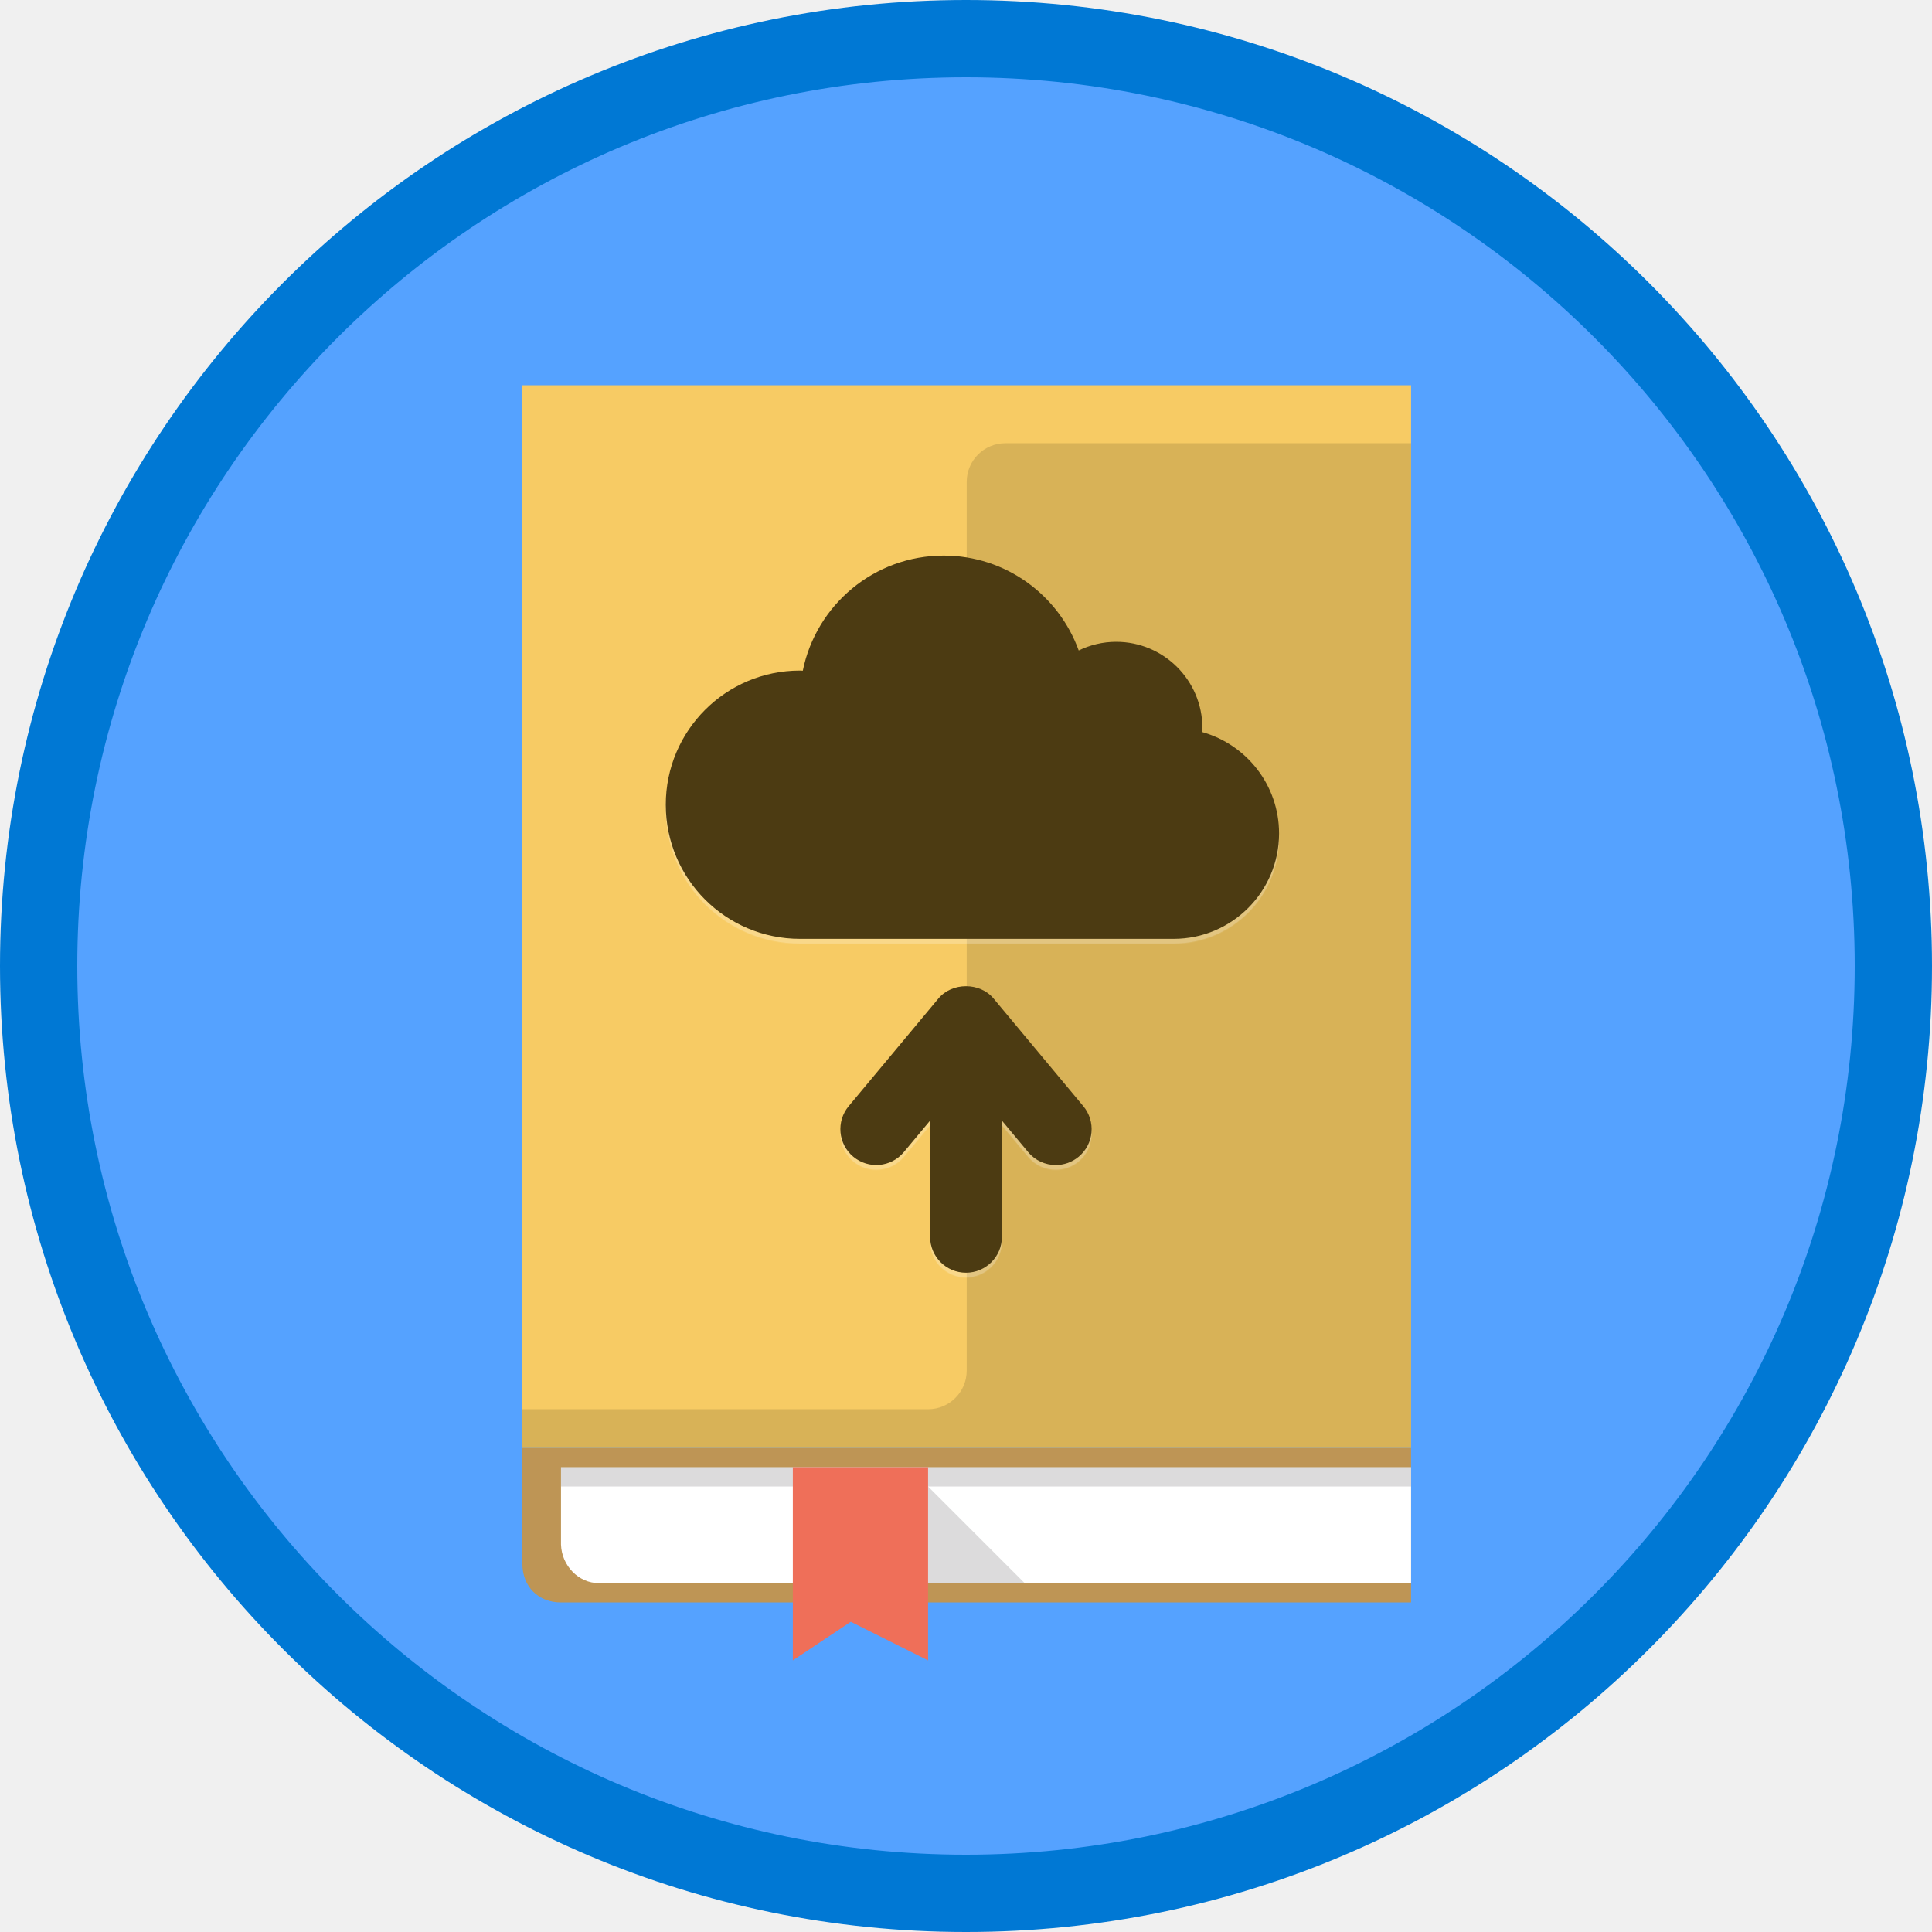
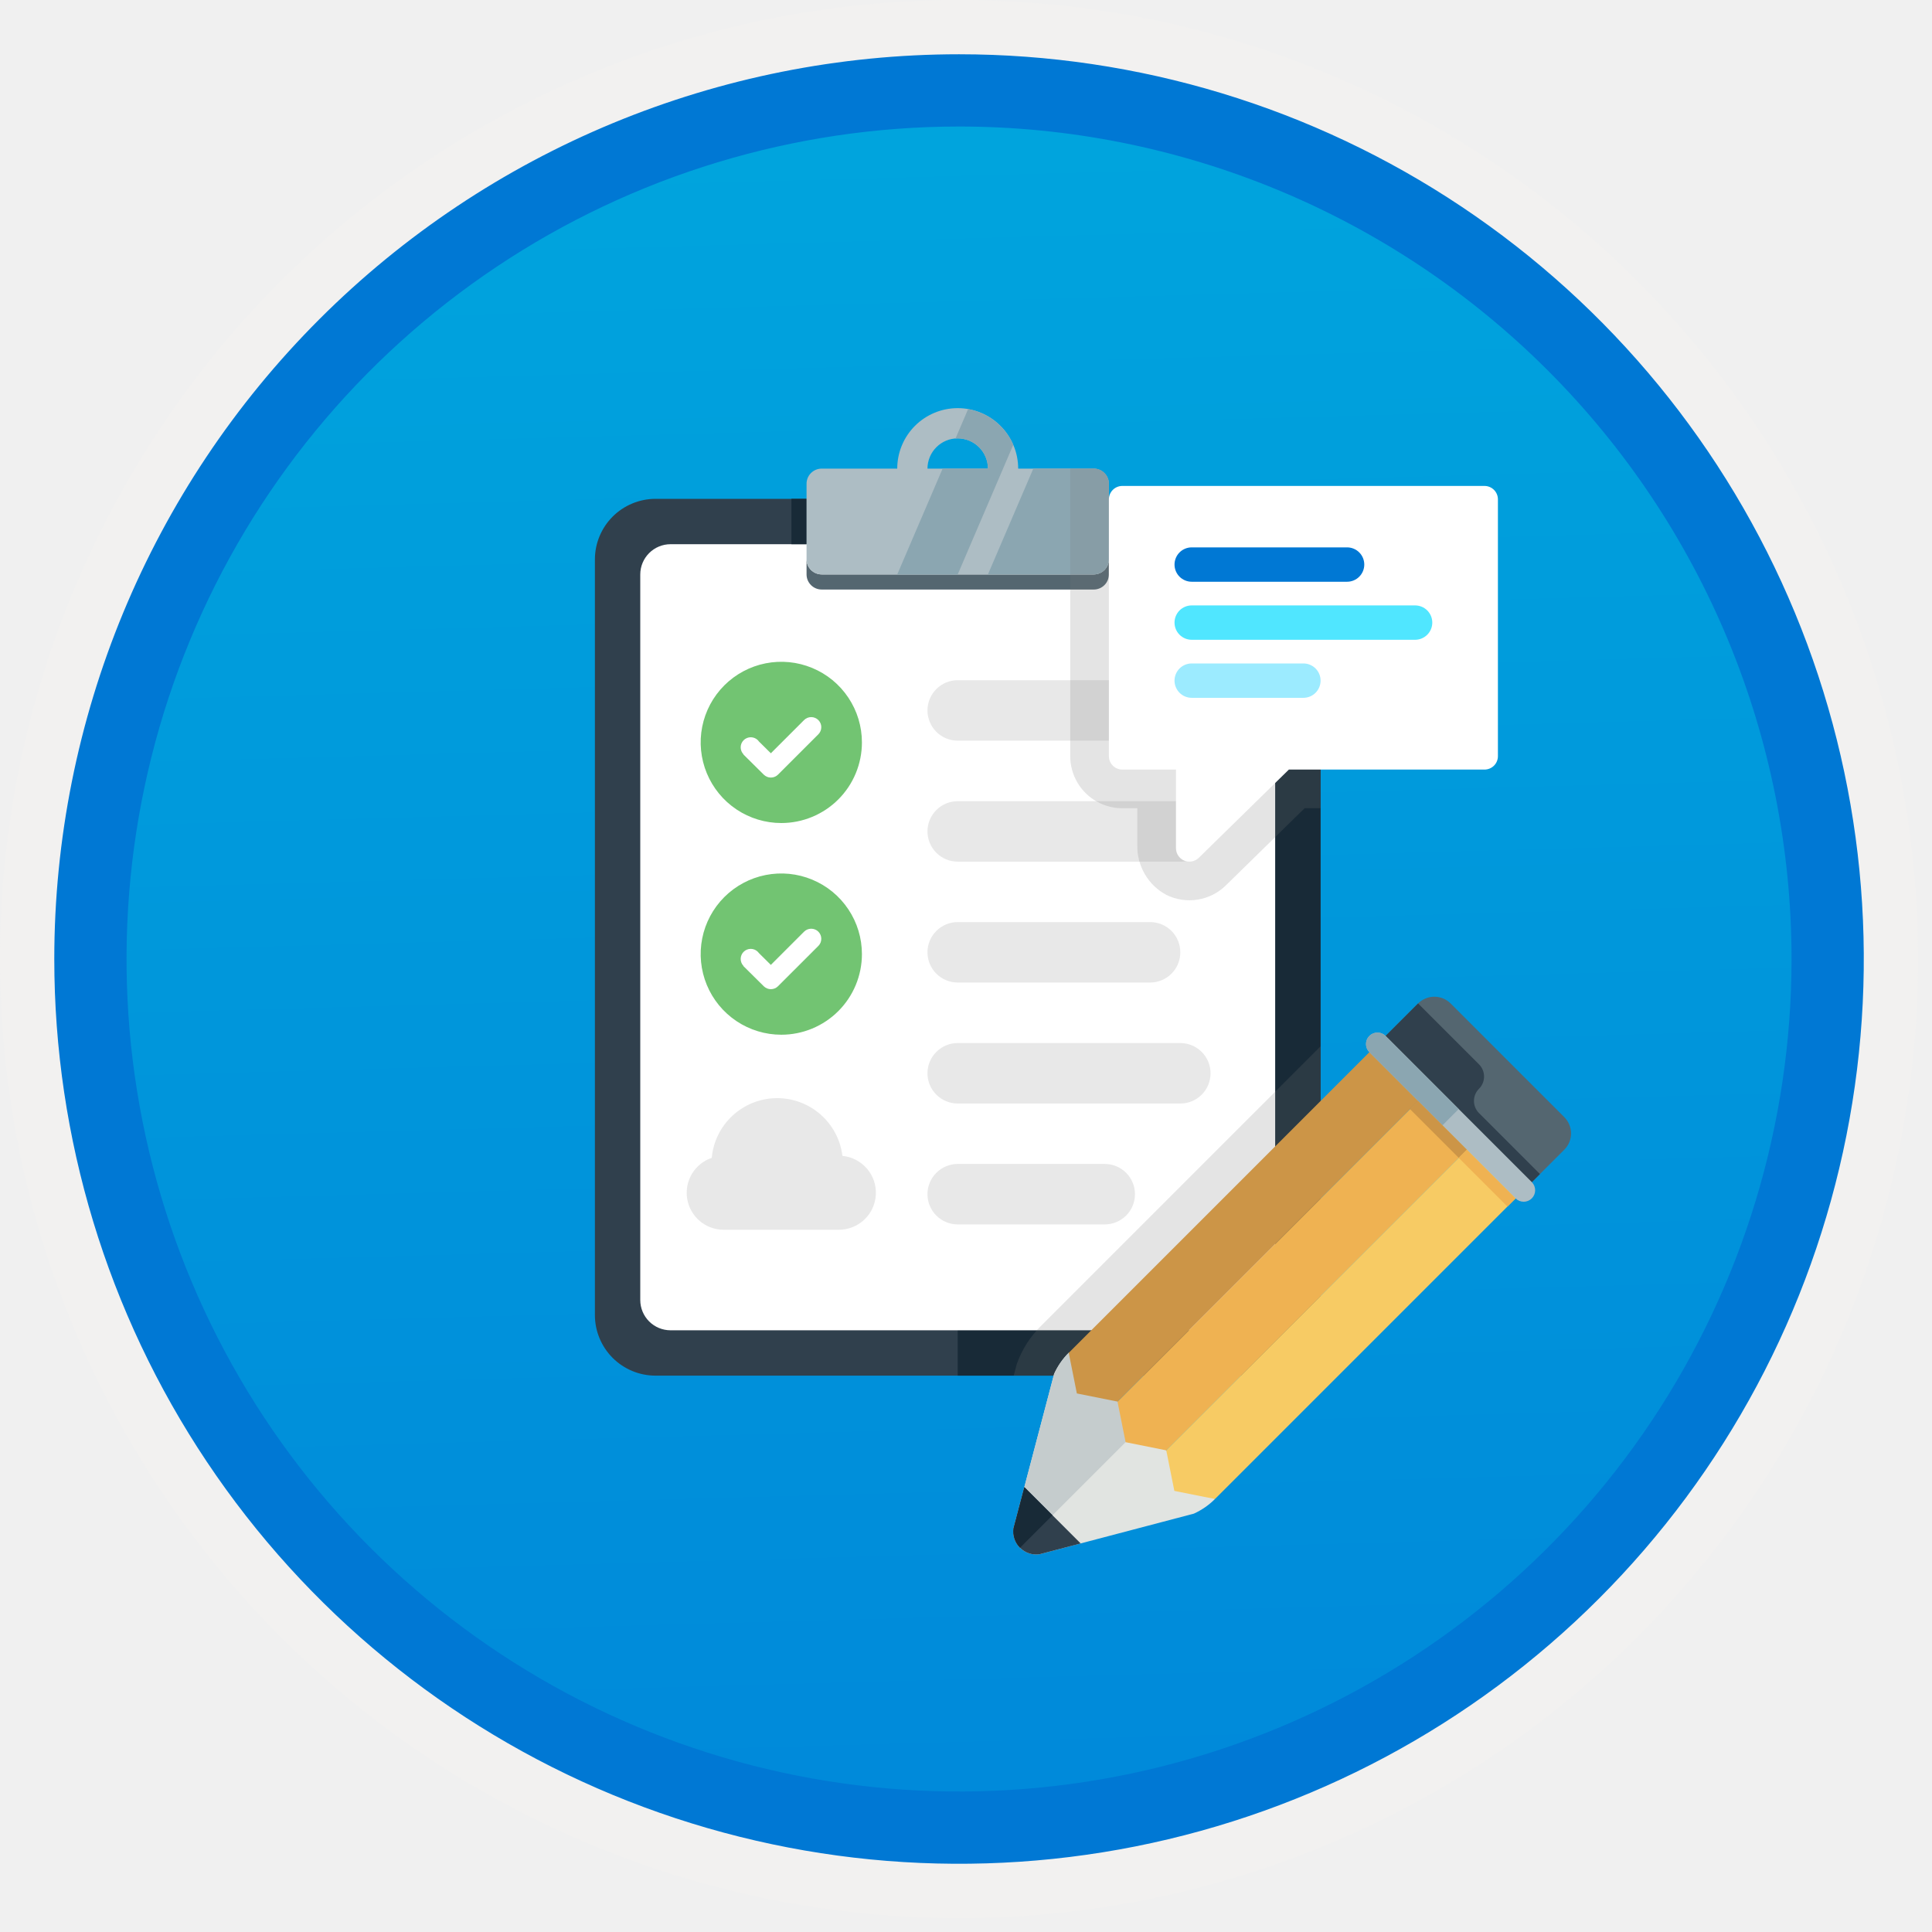
- <svg xmlns="http://www.w3.org/2000/svg" xmlns:xlink="http://www.w3.org/1999/xlink" width="100px" height="100px" viewBox="0 0 100 100" version="1.1">
+ <svg xmlns="http://www.w3.org/2000/svg" width="100" height="100" viewBox="0 0 100 100" fill="none">
+   <g clip-path="url(#clip0)">
+     <path d="M49.64 96.448C40.382 96.448 31.332 93.703 23.634 88.559C15.936 83.416 9.936 76.105 6.393 67.552C2.85 58.998 1.923 49.586 3.73 40.506C5.536 31.426 9.994 23.085 16.54 16.538C23.087 9.992 31.428 5.534 40.508 3.728C49.588 1.921 59 2.848 67.553 6.391C76.107 9.934 83.418 15.934 88.561 23.632C93.705 31.33 96.45 40.38 96.45 49.638C96.451 55.785 95.24 61.873 92.888 67.552C90.535 73.231 87.088 78.392 82.741 82.739C78.394 87.086 73.234 90.534 67.554 92.886C61.875 95.238 55.787 96.449 49.64 96.448V96.448Z" fill="url(#paint0_linear)" />
+     <path fill-rule="evenodd" clip-rule="evenodd" d="M95.54 49.64C95.54 58.718 92.848 67.593 87.805 75.141C82.761 82.689 75.592 88.572 67.205 92.046C58.818 95.52 49.589 96.429 40.685 94.658C31.782 92.887 23.603 88.515 17.184 82.096C10.765 75.677 6.393 67.498 4.622 58.595C2.851 49.691 3.76 40.462 7.234 32.075C10.708 23.688 16.591 16.519 24.139 11.476C31.688 6.432 40.562 3.74 49.64 3.74C55.668 3.74 61.636 4.927 67.205 7.234C72.774 9.541 77.834 12.921 82.096 17.184C86.359 21.446 89.739 26.506 92.046 32.075C94.353 37.644 95.54 43.612 95.54 49.64V49.64ZM49.64 3.62732e-07C59.458 3.62732e-07 69.055 2.911 77.219 8.366C85.382 13.82 91.744 21.573 95.501 30.644C99.258 39.714 100.242 49.695 98.326 59.324C96.411 68.954 91.683 77.799 84.741 84.741C77.799 91.683 68.954 96.411 59.324 98.326C49.695 100.242 39.714 99.258 30.644 95.501C21.573 91.744 13.82 85.382 8.366 77.219C2.911 69.055 3.62732e-07 59.458 3.62732e-07 49.64C-0.001 43.121 1.283 36.666 3.777 30.643C6.271 24.62 9.928 19.147 14.537 14.537C19.147 9.928 24.62 6.271 30.643 3.777C36.666 1.283 43.121 -0.001 49.64 3.62732e-07V3.62732e-07Z" fill="#F2F1F0" />
+     <path fill-rule="evenodd" clip-rule="evenodd" d="M92.73 49.639C92.73 58.161 90.202 66.492 85.468 73.578C80.733 80.664 74.003 86.187 66.129 89.449C58.256 92.71 49.592 93.563 41.233 91.901C32.874 90.238 25.197 86.134 19.17 80.108C13.144 74.082 9.04 66.404 7.378 58.045C5.715 49.686 6.568 41.023 9.83 33.149C13.091 25.275 18.614 18.545 25.7 13.811C32.786 9.076 41.117 6.549 49.64 6.549C55.298 6.548 60.902 7.663 66.13 9.828C71.358 11.993 76.108 15.167 80.11 19.169C84.111 23.17 87.285 27.92 89.45 33.148C91.616 38.377 92.73 43.98 92.73 49.639V49.639ZM49.64 2.809C58.902 2.809 67.956 5.555 75.657 10.701C83.358 15.847 89.36 23.16 92.905 31.718C96.449 40.275 97.377 49.691 95.57 58.775C93.763 67.859 89.303 76.203 82.753 82.752C76.204 89.302 67.86 93.762 58.776 95.569C49.691 97.376 40.276 96.448 31.718 92.904C23.161 89.359 15.848 83.357 10.702 75.656C5.556 67.955 2.81 58.901 2.81 49.639C2.811 37.219 7.745 25.308 16.527 16.526C25.309 7.744 37.22 2.81 49.64 2.809V2.809Z" fill="#0078D4" />
+     <path fill-rule="evenodd" clip-rule="evenodd" d="M33.922 71.203C33.093 71.201 32.298 70.87 31.711 70.284C31.125 69.697 30.794 68.903 30.792 68.073V28.95C30.794 28.121 31.125 27.326 31.711 26.74C32.298 26.153 33.093 25.823 33.922 25.82H65.22C66.05 25.823 66.844 26.153 67.431 26.74C68.017 27.326 68.348 28.121 68.35 28.95V68.073C68.348 68.903 68.017 69.697 67.431 70.284C66.844 70.87 66.05 71.201 65.22 71.203H33.922Z" fill="#30404D" />
+     <path fill-rule="evenodd" clip-rule="evenodd" d="M65.221 25.82H49.571V71.203H65.221C66.05 71.201 66.845 70.87 67.431 70.284C68.017 69.697 68.348 68.903 68.35 68.073V28.95C68.348 28.121 68.017 27.326 67.431 26.74C66.845 26.153 66.05 25.823 65.221 25.82V25.82Z" fill="#182A37" />
+     <path fill-rule="evenodd" clip-rule="evenodd" d="M33.14 67.291V29.733C33.141 29.318 33.306 28.921 33.599 28.628C33.892 28.334 34.29 28.169 34.705 28.168H64.438C64.853 28.169 65.25 28.334 65.543 28.628C65.837 28.921 66.002 29.318 66.003 29.733V67.291C66.002 67.706 65.837 68.103 65.543 68.397C65.25 68.69 64.853 68.855 64.438 68.856H34.705C34.29 68.855 33.892 68.69 33.599 68.397C33.306 68.103 33.141 67.706 33.14 67.291V67.291Z" fill="white" />
+     <path fill-rule="evenodd" clip-rule="evenodd" d="M40.964 28.168H41.747V25.82H40.964V28.168Z" fill="#182A37" />
+     <path fill-rule="evenodd" clip-rule="evenodd" d="M40.44 53.557C39.615 53.557 38.808 53.312 38.122 52.854C37.435 52.395 36.901 51.744 36.585 50.981C36.269 50.219 36.186 49.38 36.347 48.57C36.508 47.76 36.906 47.017 37.489 46.433C38.073 45.85 38.817 45.452 39.626 45.291C40.436 45.13 41.275 45.213 42.037 45.529C42.8 45.844 43.452 46.379 43.91 47.066C44.369 47.752 44.613 48.559 44.613 49.384C44.613 50.491 44.174 51.552 43.391 52.335C42.608 53.117 41.547 53.557 40.44 53.557V53.557Z" fill="#72C472" />
+     <path fill-rule="evenodd" clip-rule="evenodd" d="M42.358 48.223C42.26 48.125 42.127 48.07 41.988 48.07C41.85 48.07 41.717 48.125 41.619 48.223L39.899 49.943L39.277 49.327C39.263 49.305 39.246 49.285 39.228 49.267C39.131 49.169 38.999 49.114 38.861 49.113C38.724 49.113 38.591 49.166 38.493 49.263C38.395 49.359 38.339 49.491 38.337 49.629C38.336 49.766 38.389 49.899 38.484 49.998L38.478 50.004L39.531 51.047C39.629 51.145 39.762 51.2 39.9 51.2C40.039 51.2 40.172 51.145 40.27 51.047L42.356 48.962L42.358 48.961C42.406 48.912 42.444 48.855 42.471 48.792C42.497 48.728 42.51 48.66 42.51 48.592C42.51 48.523 42.497 48.456 42.471 48.392C42.444 48.329 42.406 48.272 42.358 48.223Z" fill="white" />
+     <path fill-rule="evenodd" clip-rule="evenodd" d="M40.44 42.6C39.615 42.6 38.808 42.355 38.122 41.897C37.435 41.438 36.901 40.787 36.585 40.024C36.269 39.261 36.186 38.422 36.347 37.613C36.508 36.803 36.906 36.06 37.489 35.476C38.073 34.893 38.817 34.495 39.626 34.334C40.436 34.173 41.275 34.256 42.037 34.572C42.8 34.887 43.452 35.422 43.91 36.109C44.369 36.795 44.613 37.602 44.613 38.427C44.613 39.534 44.174 40.595 43.391 41.378C42.608 42.16 41.547 42.6 40.44 42.6V42.6Z" fill="#72C472" />
+     <path fill-rule="evenodd" clip-rule="evenodd" d="M42.358 37.27C42.26 37.172 42.127 37.117 41.988 37.117C41.85 37.117 41.717 37.172 41.619 37.27L39.899 38.989L39.277 38.374C39.263 38.352 39.246 38.332 39.228 38.313C39.131 38.216 38.999 38.161 38.861 38.16C38.724 38.16 38.591 38.213 38.493 38.31C38.395 38.406 38.339 38.538 38.337 38.675C38.336 38.813 38.389 38.946 38.484 39.045L38.478 39.051L39.531 40.094C39.629 40.192 39.762 40.247 39.9 40.247C40.039 40.247 40.172 40.192 40.27 40.094L42.356 38.009L42.358 38.008C42.406 37.959 42.444 37.902 42.471 37.838C42.497 37.775 42.51 37.707 42.51 37.639C42.51 37.57 42.497 37.502 42.471 37.439C42.444 37.376 42.406 37.318 42.358 37.27V37.27Z" fill="white" />
+     <path d="M49.571 35.207H61.093C61.299 35.207 61.502 35.248 61.692 35.326C61.882 35.405 62.055 35.52 62.2 35.665C62.345 35.811 62.461 35.983 62.539 36.173C62.618 36.363 62.658 36.566 62.658 36.772V36.772C62.658 37.187 62.494 37.585 62.2 37.879C61.907 38.172 61.508 38.337 61.093 38.337H49.571C49.366 38.337 49.162 38.296 48.972 38.218C48.782 38.139 48.61 38.024 48.465 37.879C48.319 37.733 48.204 37.561 48.126 37.371C48.047 37.181 48.006 36.977 48.006 36.772V36.772C48.006 36.357 48.171 35.959 48.465 35.665C48.758 35.372 49.156 35.207 49.571 35.207V35.207Z" fill="#E8E8E8" />
+     <path d="M49.571 47.727H59.529C59.944 47.727 60.342 47.891 60.635 48.185C60.929 48.478 61.093 48.876 61.093 49.291V49.291C61.093 49.706 60.929 50.105 60.635 50.398C60.342 50.691 59.944 50.856 59.529 50.856H49.571C49.156 50.856 48.758 50.691 48.465 50.398C48.171 50.105 48.006 49.706 48.006 49.291V49.291C48.006 48.876 48.171 48.478 48.465 48.185C48.758 47.891 49.156 47.727 49.571 47.727V47.727Z" fill="#E8E8E8" />
+     <path d="M49.571 41.469H61.093C61.299 41.469 61.502 41.509 61.692 41.588C61.882 41.666 62.055 41.782 62.2 41.927C62.345 42.072 62.461 42.245 62.539 42.435C62.618 42.625 62.658 42.828 62.658 43.034V43.034C62.658 43.449 62.493 43.847 62.2 44.14C61.907 44.434 61.508 44.599 61.093 44.599H49.571C49.366 44.599 49.162 44.558 48.972 44.48C48.782 44.401 48.61 44.285 48.465 44.14C48.319 43.995 48.204 43.822 48.126 43.633C48.047 43.443 48.006 43.239 48.006 43.034C48.006 42.619 48.171 42.221 48.465 41.927C48.758 41.634 49.156 41.469 49.571 41.469Z" fill="#E8E8E8" />
+     <path d="M49.571 53.988H61.093C61.299 53.988 61.502 54.029 61.692 54.107C61.882 54.186 62.055 54.301 62.2 54.447C62.345 54.592 62.461 54.764 62.539 54.954C62.618 55.144 62.658 55.348 62.658 55.553V55.553C62.658 55.968 62.494 56.366 62.2 56.66C61.907 56.953 61.508 57.118 61.093 57.118H49.571C49.156 57.118 48.758 56.953 48.465 56.66C48.171 56.366 48.006 55.968 48.006 55.553V55.553C48.006 55.138 48.171 54.74 48.465 54.447C48.758 54.153 49.156 53.988 49.571 53.988V53.988Z" fill="#E8E8E8" />
+     <path d="M49.571 60.246H57.181C57.596 60.246 57.994 60.411 58.288 60.704C58.581 60.998 58.746 61.396 58.746 61.811C58.746 62.226 58.581 62.624 58.288 62.918C57.994 63.211 57.596 63.376 57.181 63.376H49.571C49.156 63.376 48.758 63.211 48.465 62.918C48.171 62.624 48.006 62.226 48.006 61.811V61.811C48.006 61.396 48.171 60.998 48.465 60.704C48.758 60.411 49.156 60.246 49.571 60.246V60.246Z" fill="#E8E8E8" />
+     <path fill-rule="evenodd" clip-rule="evenodd" d="M56.613 29.732H42.529C42.322 29.731 42.123 29.648 41.976 29.502C41.83 29.355 41.747 29.157 41.747 28.949V29.732C41.747 29.939 41.83 30.138 41.976 30.284C42.123 30.431 42.322 30.514 42.529 30.514H56.613C56.821 30.514 57.019 30.431 57.166 30.284C57.313 30.138 57.395 29.939 57.396 29.732V28.949C57.395 29.157 57.313 29.355 57.166 29.502C57.019 29.648 56.821 29.731 56.613 29.732V29.732Z" fill="#546670" />
+     <path fill-rule="evenodd" clip-rule="evenodd" d="M49.571 22.69C49.986 22.69 50.384 22.855 50.677 23.149C50.971 23.442 51.136 23.84 51.136 24.255H48.006C48.007 23.84 48.172 23.442 48.465 23.149C48.758 22.855 49.156 22.69 49.571 22.69V22.69ZM56.613 24.255H52.701C52.701 23.425 52.371 22.629 51.784 22.042C51.197 21.455 50.401 21.125 49.571 21.125C48.741 21.125 47.945 21.455 47.358 22.042C46.771 22.629 46.441 23.425 46.441 24.255H42.529C42.322 24.256 42.123 24.338 41.976 24.485C41.83 24.631 41.747 24.83 41.747 25.037V28.95C41.747 29.157 41.83 29.356 41.976 29.502C42.123 29.649 42.322 29.732 42.529 29.732H56.613C56.821 29.732 57.019 29.649 57.166 29.502C57.313 29.356 57.395 29.157 57.396 28.95V25.037C57.395 24.83 57.313 24.631 57.166 24.485C57.019 24.338 56.821 24.256 56.613 24.255V24.255Z" fill="#ADBDC4" />
+     <path fill-rule="evenodd" clip-rule="evenodd" d="M57.396 28.949V25.036C57.395 24.829 57.313 24.63 57.166 24.484C57.02 24.337 56.821 24.255 56.614 24.254H53.484L51.136 29.731H56.614C56.821 29.731 57.02 29.648 57.166 29.501C57.313 29.355 57.395 29.156 57.396 28.949Z" fill="#8BA6B1" />
+     <path fill-rule="evenodd" clip-rule="evenodd" d="M50.107 21.18L49.455 22.702C49.494 22.699 49.531 22.691 49.571 22.691C49.986 22.691 50.384 22.856 50.677 23.149C50.971 23.443 51.136 23.841 51.136 24.256H48.789L46.441 29.733H49.571L52.447 23.022C52.241 22.545 51.919 22.127 51.51 21.805C51.102 21.483 50.62 21.268 50.107 21.18Z" fill="#8BA6B1" />
+     <path opacity="0.2" fill-rule="evenodd" clip-rule="evenodd" d="M68.35 71.201V54.16L53.904 68.607C53.33 69.165 52.893 69.85 52.627 70.605L52.47 71.201H68.35Z" fill="#767676" />
+     <path d="M43.42 63.652H37.459C37.006 63.653 36.567 63.493 36.221 63.2C35.875 62.907 35.644 62.501 35.569 62.054C35.495 61.607 35.582 61.148 35.814 60.758C36.047 60.369 36.41 60.075 36.84 59.929C36.917 59.093 37.3 58.315 37.916 57.745C38.532 57.175 39.338 56.853 40.177 56.84C41.016 56.828 41.831 57.126 42.463 57.678C43.096 58.23 43.502 58.996 43.604 59.829C44.094 59.876 44.547 60.11 44.869 60.483C45.191 60.855 45.358 61.337 45.334 61.828C45.311 62.32 45.099 62.784 44.742 63.123C44.386 63.463 43.913 63.652 43.42 63.652L43.42 63.652Z" fill="#E8E8E8" />
+     <path opacity="0.2" fill-rule="evenodd" clip-rule="evenodd" d="M57.396 25.819V25.014C57.396 24.812 57.316 24.619 57.173 24.477C57.031 24.334 56.838 24.254 56.636 24.254H55.396V39.139C55.396 39.853 55.68 40.539 56.185 41.044C56.69 41.549 57.376 41.833 58.09 41.833H58.869V43.74C58.855 44.267 58.99 44.789 59.256 45.245C59.522 45.701 59.91 46.074 60.376 46.322C60.877 46.568 61.443 46.653 61.994 46.563C62.545 46.474 63.056 46.216 63.454 45.824L67.529 41.833H68.35V25.819H57.396Z" fill="#767676" />
+     <path fill-rule="evenodd" clip-rule="evenodd" d="M55.318 70.019C55.002 70.335 54.745 70.706 54.561 71.113L52.458 79.103C52.432 79.285 52.449 79.472 52.507 79.647C52.566 79.822 52.664 79.981 52.795 80.112C52.925 80.242 53.084 80.341 53.26 80.399C53.435 80.457 53.621 80.474 53.804 80.448L61.794 78.346C62.2 78.161 62.571 77.905 62.887 77.589L55.318 70.019Z" fill="#E1E4E1" />
+     <path fill-rule="evenodd" clip-rule="evenodd" d="M55.318 70.019C55.002 70.335 54.746 70.706 54.562 71.113L52.459 79.103C52.433 79.285 52.45 79.472 52.509 79.647C52.567 79.822 52.665 79.981 52.795 80.112L59.103 73.804L55.318 70.019Z" fill="#C5CCCD" />
+     <path fill-rule="evenodd" clip-rule="evenodd" d="M73.4 51.937L71.297 54.04C71.075 54.263 70.95 54.566 70.95 54.881C70.95 55.196 71.075 55.499 71.297 55.722L77.184 61.609C77.408 61.832 77.71 61.957 78.025 61.957C78.341 61.957 78.643 61.832 78.866 61.609L80.969 59.507C81.192 59.283 81.317 58.981 81.317 58.666C81.317 58.35 81.192 58.048 80.969 57.825L75.082 51.937C74.859 51.715 74.556 51.59 74.241 51.59C73.925 51.59 73.623 51.715 73.4 51.937V51.937Z" fill="#546670" />
+     <path fill-rule="evenodd" clip-rule="evenodd" d="M76.554 55.091L73.4 51.938L71.297 54.04L78.867 61.609L79.707 60.768L76.554 57.614C76.471 57.532 76.405 57.433 76.36 57.325C76.315 57.217 76.292 57.101 76.292 56.984C76.292 56.866 76.315 56.75 76.36 56.642C76.405 56.534 76.471 56.436 76.554 56.353C76.637 56.27 76.702 56.172 76.747 56.063C76.792 55.955 76.815 55.839 76.815 55.722C76.815 55.605 76.792 55.489 76.747 55.381C76.702 55.272 76.637 55.174 76.554 55.091Z" fill="#30404D" />
+     <path fill-rule="evenodd" clip-rule="evenodd" d="M73.821 56.566L76.344 59.089L60.364 75.069L58.262 74.648L57.841 72.546L73.821 56.566Z" fill="#EFB252" />
+     <path fill-rule="evenodd" clip-rule="evenodd" d="M71.297 54.043L73.82 56.566L57.841 72.545L55.738 72.125L55.318 70.022L71.297 54.043Z" fill="#CC9547" />
+     <path fill-rule="evenodd" clip-rule="evenodd" d="M76.343 59.086L78.866 61.609L62.887 77.588L60.784 77.168L60.364 75.065L76.343 59.086Z" fill="#F7CB64" />
+     <path fill-rule="evenodd" clip-rule="evenodd" d="M53.02 76.973L52.459 79.103C52.433 79.286 52.449 79.472 52.508 79.647C52.566 79.822 52.665 79.982 52.795 80.112C52.926 80.243 53.085 80.341 53.26 80.4C53.435 80.458 53.622 80.475 53.804 80.448L55.935 79.888L53.02 76.973Z" fill="#30404D" />
+     <path fill-rule="evenodd" clip-rule="evenodd" d="M53.02 76.973L52.459 79.103C52.433 79.286 52.45 79.472 52.509 79.647C52.567 79.822 52.665 79.981 52.795 80.112L54.477 78.43L53.02 76.973Z" fill="#182A37" />
+     <path fill-rule="evenodd" clip-rule="evenodd" d="M70.877 53.619C70.989 53.508 71.14 53.445 71.298 53.445C71.456 53.445 71.607 53.508 71.718 53.619L79.287 61.188C79.398 61.3 79.461 61.451 79.46 61.608C79.46 61.766 79.397 61.917 79.286 62.028C79.175 62.139 79.024 62.202 78.867 62.202C78.709 62.202 78.558 62.14 78.447 62.029L70.877 54.46C70.766 54.348 70.704 54.197 70.704 54.04C70.704 53.882 70.766 53.731 70.877 53.619V53.619Z" fill="#ADBDC4" />
+     <path fill-rule="evenodd" clip-rule="evenodd" d="M70.877 53.619C70.766 53.731 70.703 53.882 70.703 54.04C70.703 54.197 70.766 54.348 70.877 54.46L74.662 58.245L75.502 57.404L71.718 53.619C71.606 53.508 71.455 53.445 71.297 53.445C71.14 53.445 70.989 53.508 70.877 53.619Z" fill="#8BA6B1" />
+     <path fill-rule="evenodd" clip-rule="evenodd" d="M75.923 59.507L73.4 56.984L72.98 57.405L75.502 59.928L75.923 59.507Z" fill="#CC9547" />
+     <path fill-rule="evenodd" clip-rule="evenodd" d="M78.446 62.031L75.923 59.508L75.502 59.928L78.025 62.451L78.446 62.031Z" fill="#EFB252" />
+     <path fill-rule="evenodd" clip-rule="evenodd" d="M76.838 25.152H58.09C57.906 25.152 57.73 25.226 57.599 25.356C57.469 25.486 57.396 25.663 57.396 25.847V39.139C57.396 39.323 57.469 39.5 57.599 39.63C57.73 39.76 57.906 39.833 58.09 39.833H60.868V43.904C60.868 44.041 60.909 44.175 60.986 44.289C61.062 44.404 61.17 44.493 61.297 44.545C61.424 44.598 61.564 44.612 61.698 44.585C61.833 44.558 61.957 44.492 62.054 44.395L66.712 39.833H76.838C77.022 39.833 77.198 39.76 77.329 39.63C77.459 39.5 77.532 39.323 77.532 39.139V25.847C77.532 25.663 77.459 25.486 77.329 25.356C77.198 25.226 77.022 25.152 76.838 25.152V25.152Z" fill="white" />
+     <path fill-rule="evenodd" clip-rule="evenodd" d="M69.725 30.111H61.682C61.447 30.111 61.22 30.017 61.053 29.85C60.887 29.684 60.793 29.457 60.793 29.221C60.793 28.986 60.887 28.759 61.053 28.593C61.22 28.426 61.447 28.332 61.682 28.332H69.725C69.961 28.332 70.187 28.426 70.354 28.593C70.521 28.759 70.615 28.986 70.615 29.221C70.615 29.457 70.521 29.684 70.354 29.85C70.187 30.017 69.961 30.111 69.725 30.111V30.111Z" fill="#0078D4" />
+     <path fill-rule="evenodd" clip-rule="evenodd" d="M73.245 33.115H61.682C61.447 33.115 61.22 33.021 61.053 32.854C60.887 32.688 60.793 32.461 60.793 32.225C60.793 31.989 60.887 31.763 61.053 31.596C61.22 31.43 61.447 31.336 61.682 31.336H73.245C73.481 31.336 73.707 31.43 73.874 31.596C74.041 31.763 74.135 31.989 74.135 32.225C74.135 32.461 74.041 32.688 73.874 32.854C73.707 33.021 73.481 33.115 73.245 33.115Z" fill="#50E6FF" />
+     <path fill-rule="evenodd" clip-rule="evenodd" d="M67.464 36.119H61.682C61.447 36.119 61.22 36.025 61.053 35.858C60.887 35.691 60.793 35.465 60.793 35.229C60.793 34.993 60.887 34.767 61.053 34.6C61.22 34.434 61.447 34.34 61.682 34.34H67.464C67.7 34.34 67.926 34.434 68.093 34.6C68.26 34.767 68.353 34.993 68.353 35.229C68.353 35.465 68.26 35.691 68.093 35.858C67.926 36.025 67.7 36.119 67.464 36.119Z" fill="#9CEBFF" />
+   </g>
  <defs>
-     <rect id="path-1" x="0" y="0" width="96" height="96" rx="48" />
-     <path d="M39.405,32.708 C39.455,32.708 39.504,32.715 39.553,32.716 C40.24,29.316 43.243,26.757 46.845,26.757 C50.064,26.757 52.798,28.805 53.834,31.668 C54.421,31.384 55.077,31.22 55.772,31.22 C58.238,31.22 60.236,33.219 60.236,35.684 C60.236,35.754 60.228,35.822 60.225,35.892 C62.52,36.537 64.204,38.64 64.204,41.14 C64.204,44.153 61.761,46.595 58.748,46.595 L39.405,46.595 C35.57,46.595 32.461,43.487 32.461,39.652 C32.461,35.817 35.57,32.708 39.405,32.708" id="path-3" />
-     <filter x="-0.4%" y="-0.6%" width="100.8%" height="102.5%" filterUnits="objectBoundingBox" id="filter-4">
-       <feOffset dx="0" dy="0.25" in="SourceAlpha" result="shadowOffsetOuter1" />
-       <feColorMatrix values="0 0 0 0 1   0 0 0 0 1   0 0 0 0 1  0 0 0 0.249 0" type="matrix" in="shadowOffsetOuter1" />
-     </filter>
-     <path d="M54.072,55.255 L49.427,49.682 C48.721,48.834 47.279,48.834 46.573,49.682 L41.928,55.255 C41.272,56.044 41.377,57.214 42.166,57.871 C42.955,58.528 44.125,58.422 44.782,57.633 L46.142,56.002 L46.142,62.018 C46.142,63.045 46.974,63.876 48,63.876 C49.026,63.876 49.858,63.045 49.858,62.018 L49.858,56.002 L51.218,57.633 C51.585,58.075 52.113,58.302 52.646,58.302 C53.065,58.302 53.486,58.161 53.834,57.871 C54.623,57.214 54.728,56.044 54.072,55.255" id="path-5" />
-     <filter x="-1.0%" y="-0.8%" width="101.9%" height="103.4%" filterUnits="objectBoundingBox" id="filter-6">
-       <feOffset dx="0" dy="0.25" in="SourceAlpha" result="shadowOffsetOuter1" />
-       <feColorMatrix values="0 0 0 0 1   0 0 0 0 1   0 0 0 0 1  0 0 0 0.249 0" type="matrix" in="shadowOffsetOuter1" />
-     </filter>
+     <linearGradient id="paint0_linear" x1="47.87" y1="-15.155" x2="51.852" y2="130.613" gradientUnits="userSpaceOnUse">
+       <stop stop-color="#00ABDE" />
+       <stop offset="1" stop-color="#007ED8" />
+     </linearGradient>
+     <clipPath id="clip0">
+       <rect width="99.28" height="99.28" fill="white" />
+     </clipPath>
  </defs>
-   <g id="Badges" stroke="none" stroke-width="1" fill="none" fill-rule="evenodd">
-     <g id="Drive-adoption-of-Microsoft-cloud-services-to-enable-business-outcomes" transform="translate(-50, -460)">
-       <g id="Drive-adoption-of-Microsoft-cloud-services-to-enable-business-outcomes/service-adoption-framework-phase-1-get-started" transform="translate(50, 460)">
-         <g id="Mask" transform="translate(2, 2)">
-           <mask id="mask-2" fill="white">
-             <use xlink:href="#path-1" />
-           </mask>
-           <use id="BG" fill="#55A2FF" xlink:href="#path-1" />
-           <g id="Book" mask="url(#mask-2)">
-             <g transform="translate(24.20394, 17.32984)">
-               <path d="M0.833,55.612 L0.833,61.612 C0.84,62.807 1.671,63.615 2.833,63.612 L46.833,63.612 L46.833,55.612 L0.833,55.612 Z" id="Shape" fill="#BE9555" fill-rule="nonzero" />
-               <path d="M2.833,56.612 L2.833,60.612 C2.867,61.718 3.753,62.615 4.788,62.612 L46.833,62.612 L46.833,56.612 L2.833,56.612 Z" id="Shape" fill="#FFFFFF" fill-rule="nonzero" />
-               <polygon id="Shape" fill="#4F4D52" fill-rule="nonzero" opacity="0.2" points="2.833 56.612 2.833 57.612 46.833 57.612 46.833 56.612" />
-               <polygon id="Shape" fill="#4F4D52" fill-rule="nonzero" opacity="0.2" points="20.833 56.612 26.833 62.612 20.833 62.612" />
-               <polygon id="Shape" fill="#EF6F59" fill-rule="nonzero" points="21.833 66.612 17.833 64.612 14.833 66.612 14.833 56.612 21.833 56.612" />
-               <polygon id="Shape" fill="#F7CB64" fill-rule="nonzero" points="46.833 55.612 0.833 55.612 0.833 0.612 46.833 0.612" />
-               <path d="M23.833,51.612 C23.833,52.716 22.938,53.612 21.833,53.612 L0.833,53.612 L0.833,55.612 L46.833,55.612 L46.833,3.612 L25.833,3.612 C24.727,3.612 23.833,4.507 23.833,5.612 L23.833,51.612 Z" id="Fill-361" fill-opacity="0.127" fill="#000000" fill-rule="evenodd" />
-             </g>
-           </g>
-           <g id="Fill-11" mask="url(#mask-2)">
-             <use fill="black" fill-opacity="1" filter="url(#filter-4)" xlink:href="#path-3" />
-             <use fill="#4C3B12" fill-rule="evenodd" xlink:href="#path-3" />
-           </g>
-           <g id="Fill-333" mask="url(#mask-2)">
-             <use fill="black" fill-opacity="1" filter="url(#filter-6)" xlink:href="#path-5" />
-             <use fill="#4C3B12" fill-rule="evenodd" xlink:href="#path-5" />
-           </g>
-         </g>
-         <g id="Azure-Border" stroke="#0078D4" stroke-width="4">
-           <rect x="2" y="2" width="96" height="96" rx="48" />
-         </g>
-       </g>
-     </g>
-   </g>
</svg>
